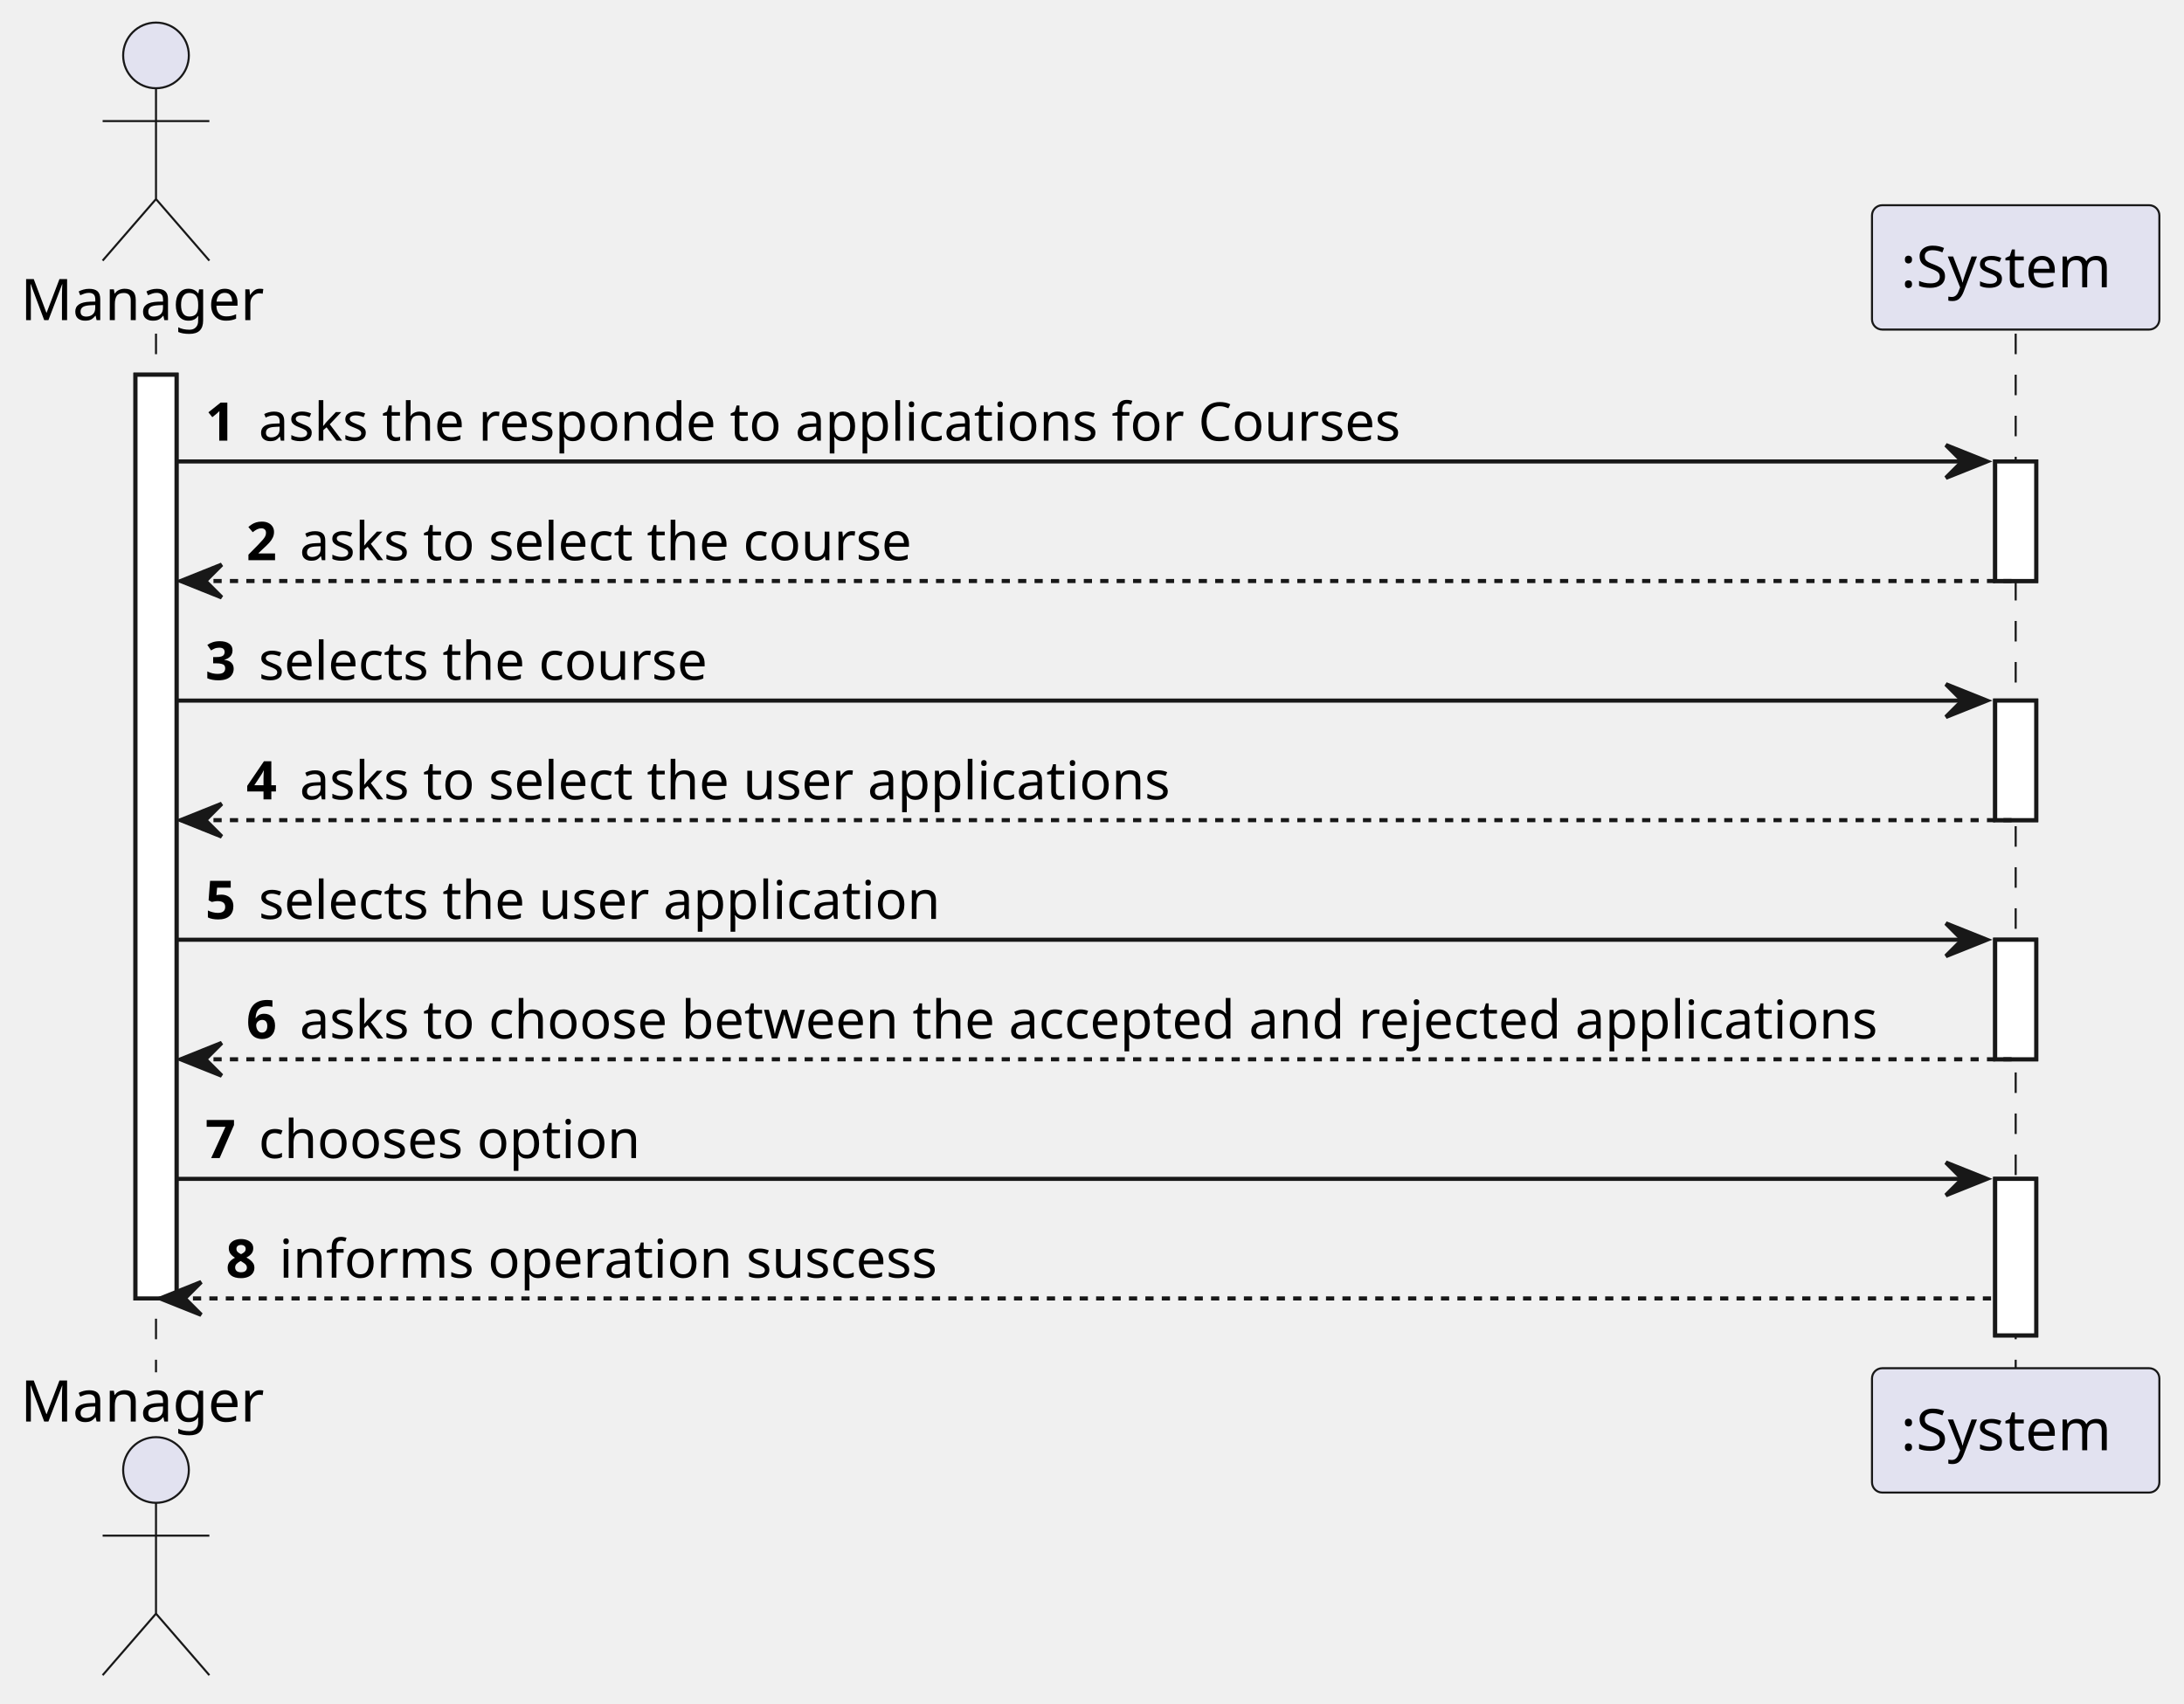
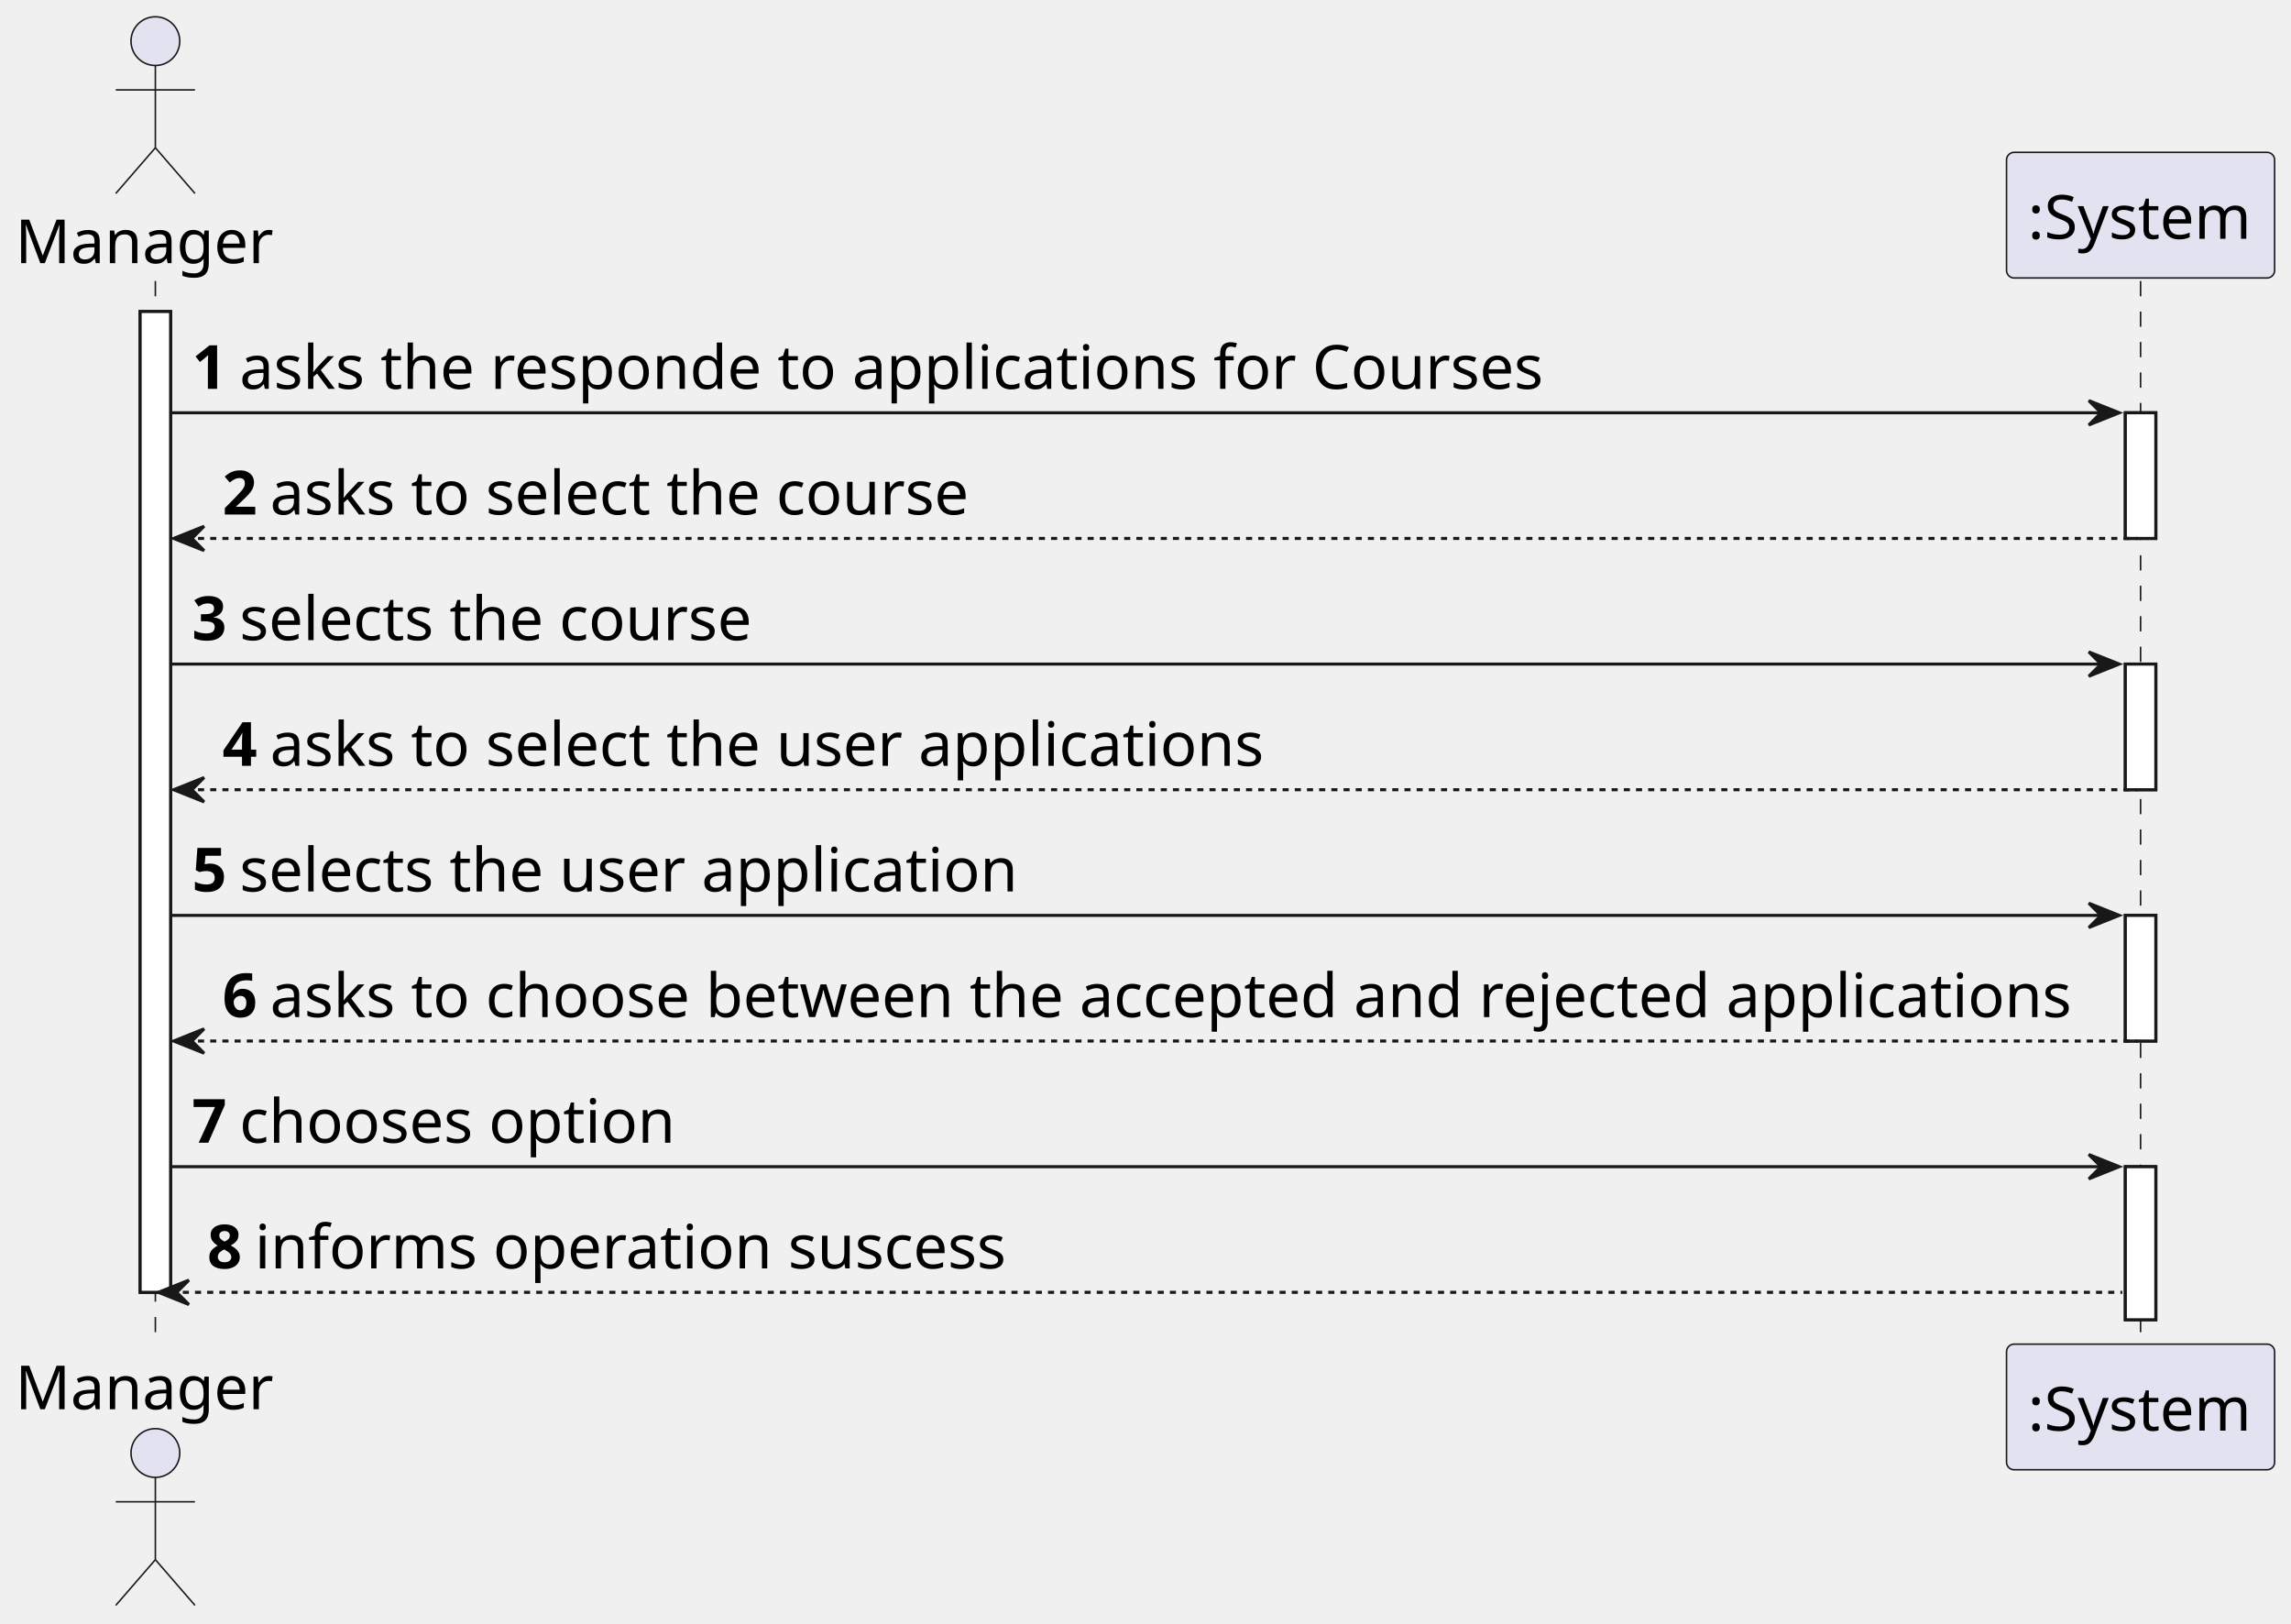
- <svg xmlns="http://www.w3.org/2000/svg" contentStyleType="text/css" height="415px" preserveAspectRatio="none" style="width:532px;height:415px;background:#FFFFFF;" version="1.1" viewBox="0 0 532 415" width="532px" zoomAndPan="magnify">
+ <svg xmlns="http://www.w3.org/2000/svg" contentStyleType="text/css" height="533px" preserveAspectRatio="none" style="width:752px;height:533px;background:#FFFFFF;" version="1.1" viewBox="0 0 752 533" width="752px" zoomAndPan="magnify">
  <defs />
  <g>
-     <rect fill="#FFFFFF" height="225.062" style="stroke:#181818;stroke-width:1.0;" width="10" x="33" y="91.297" />
-     <rect fill="#FFFFFF" height="29.133" style="stroke:#181818;stroke-width:1.0;" width="10" x="486" y="112.43" />
-     <rect fill="#FFFFFF" height="29.133" style="stroke:#181818;stroke-width:1.0;" width="10" x="486" y="170.695" />
-     <rect fill="#FFFFFF" height="29.133" style="stroke:#181818;stroke-width:1.0;" width="10" x="486" y="228.961" />
-     <rect fill="#FFFFFF" height="38.133" style="stroke:#181818;stroke-width:1.0;" width="10" x="486" y="287.227" />
-     <line style="stroke:#181818;stroke-width:0.5;stroke-dasharray:5.0,5.0;" x1="38" x2="38" y1="81.297" y2="334.359" />
-     <line style="stroke:#181818;stroke-width:0.5;stroke-dasharray:5.0,5.0;" x1="491" x2="491" y1="81.297" y2="334.359" />
-     <text fill="#000000" font-family="sans-serif" font-size="14" lengthAdjust="spacing" textLength="60" x="5" y="77.995">Manager</text>
-     <ellipse cx="38" cy="13.5" fill="#E2E2F0" rx="8" ry="8" style="stroke:#181818;stroke-width:0.5;" />
-     <path d="M38,21.5 L38,48.5 M25,29.5 L51,29.5 M38,48.5 L25,63.5 M38,48.5 L51,63.5 " fill="none" style="stroke:#181818;stroke-width:0.5;" />
-     <text fill="#000000" font-family="sans-serif" font-size="14" lengthAdjust="spacing" textLength="60" x="5" y="346.354">Manager</text>
-     <ellipse cx="38" cy="358.156" fill="#E2E2F0" rx="8" ry="8" style="stroke:#181818;stroke-width:0.5;" />
-     <path d="M38,366.156 L38,393.156 M25,374.156 L51,374.156 M38,393.156 L25,408.156 M38,393.156 L51,408.156 " fill="none" style="stroke:#181818;stroke-width:0.5;" />
-     <rect fill="#E2E2F0" height="30.297" rx="2.5" ry="2.5" style="stroke:#181818;stroke-width:0.5;" width="70" x="456" y="50" />
-     <text fill="#000000" font-family="sans-serif" font-size="14" lengthAdjust="spacing" textLength="56" x="463" y="69.995">:System</text>
-     <rect fill="#E2E2F0" height="30.297" rx="2.5" ry="2.5" style="stroke:#181818;stroke-width:0.5;" width="70" x="456" y="333.359" />
-     <text fill="#000000" font-family="sans-serif" font-size="14" lengthAdjust="spacing" textLength="56" x="463" y="353.354">:System</text>
-     <rect fill="#FFFFFF" height="225.062" style="stroke:#181818;stroke-width:1.0;" width="10" x="33" y="91.297" />
-     <rect fill="#FFFFFF" height="29.133" style="stroke:#181818;stroke-width:1.0;" width="10" x="486" y="112.43" />
-     <rect fill="#FFFFFF" height="29.133" style="stroke:#181818;stroke-width:1.0;" width="10" x="486" y="170.695" />
-     <rect fill="#FFFFFF" height="29.133" style="stroke:#181818;stroke-width:1.0;" width="10" x="486" y="228.961" />
-     <rect fill="#FFFFFF" height="38.133" style="stroke:#181818;stroke-width:1.0;" width="10" x="486" y="287.227" />
-     <polygon fill="#181818" points="474,108.43,484,112.43,474,116.43,478,112.43" style="stroke:#181818;stroke-width:1.0;" />
-     <line style="stroke:#181818;stroke-width:1.0;" x1="43" x2="480" y1="112.43" y2="112.43" />
-     <text fill="#000000" font-family="sans-serif" font-size="13" font-weight="bold" lengthAdjust="spacing" textLength="9" x="50" y="107.364">1</text>
-     <text fill="#000000" font-family="sans-serif" font-size="13" lengthAdjust="spacing" textLength="292" x="63" y="107.364">asks the responde to applications for Courses</text>
-     <polygon fill="#181818" points="54,137.562,44,141.562,54,145.562,50,141.562" style="stroke:#181818;stroke-width:1.0;" />
-     <line style="stroke:#181818;stroke-width:1.0;stroke-dasharray:2.0,2.0;" x1="48" x2="490" y1="141.562" y2="141.562" />
-     <text fill="#000000" font-family="sans-serif" font-size="13" font-weight="bold" lengthAdjust="spacing" textLength="9" x="60" y="136.497">2</text>
-     <text fill="#000000" font-family="sans-serif" font-size="13" lengthAdjust="spacing" textLength="160" x="73" y="136.497">asks to select the course</text>
-     <polygon fill="#181818" points="474,166.695,484,170.695,474,174.695,478,170.695" style="stroke:#181818;stroke-width:1.0;" />
-     <line style="stroke:#181818;stroke-width:1.0;" x1="43" x2="480" y1="170.695" y2="170.695" />
-     <text fill="#000000" font-family="sans-serif" font-size="13" font-weight="bold" lengthAdjust="spacing" textLength="9" x="50" y="165.629">3</text>
-     <text fill="#000000" font-family="sans-serif" font-size="13" lengthAdjust="spacing" textLength="117" x="63" y="165.629">selects the course</text>
-     <polygon fill="#181818" points="54,195.828,44,199.828,54,203.828,50,199.828" style="stroke:#181818;stroke-width:1.0;" />
-     <line style="stroke:#181818;stroke-width:1.0;stroke-dasharray:2.0,2.0;" x1="48" x2="490" y1="199.828" y2="199.828" />
-     <text fill="#000000" font-family="sans-serif" font-size="13" font-weight="bold" lengthAdjust="spacing" textLength="9" x="60" y="194.762">4</text>
-     <text fill="#000000" font-family="sans-serif" font-size="13" lengthAdjust="spacing" textLength="225" x="73" y="194.762">asks to select the user applications</text>
-     <polygon fill="#181818" points="474,224.961,484,228.961,474,232.961,478,228.961" style="stroke:#181818;stroke-width:1.0;" />
-     <line style="stroke:#181818;stroke-width:1.0;" x1="43" x2="480" y1="228.961" y2="228.961" />
-     <text fill="#000000" font-family="sans-serif" font-size="13" font-weight="bold" lengthAdjust="spacing" textLength="9" x="50" y="223.895">5</text>
-     <text fill="#000000" font-family="sans-serif" font-size="13" lengthAdjust="spacing" textLength="175" x="63" y="223.895">selects the user application</text>
-     <polygon fill="#181818" points="54,254.094,44,258.094,54,262.094,50,258.094" style="stroke:#181818;stroke-width:1.0;" />
-     <line style="stroke:#181818;stroke-width:1.0;stroke-dasharray:2.0,2.0;" x1="48" x2="490" y1="258.094" y2="258.094" />
-     <text fill="#000000" font-family="sans-serif" font-size="13" font-weight="bold" lengthAdjust="spacing" textLength="9" x="60" y="253.028">6</text>
-     <text fill="#000000" font-family="sans-serif" font-size="13" lengthAdjust="spacing" textLength="406" x="73" y="253.028">asks to choose between the accepted and rejected applications</text>
-     <polygon fill="#181818" points="474,283.227,484,287.227,474,291.227,478,287.227" style="stroke:#181818;stroke-width:1.0;" />
-     <line style="stroke:#181818;stroke-width:1.0;" x1="43" x2="480" y1="287.227" y2="287.227" />
-     <text fill="#000000" font-family="sans-serif" font-size="13" font-weight="bold" lengthAdjust="spacing" textLength="9" x="50" y="282.161">7</text>
-     <text fill="#000000" font-family="sans-serif" font-size="13" lengthAdjust="spacing" textLength="97" x="63" y="282.161">chooses option</text>
-     <polygon fill="#181818" points="49,312.359,39,316.359,49,320.359,45,316.359" style="stroke:#181818;stroke-width:1.0;" />
-     <line style="stroke:#181818;stroke-width:1.0;stroke-dasharray:2.0,2.0;" x1="43" x2="485" y1="316.359" y2="316.359" />
-     <text fill="#000000" font-family="sans-serif" font-size="13" font-weight="bold" lengthAdjust="spacing" textLength="9" x="55" y="311.293">8</text>
-     <text fill="#000000" font-family="sans-serif" font-size="13" lengthAdjust="spacing" textLength="168" x="68" y="311.293">informs operation suscess</text>
+     <rect fill="#FFFFFF" height="321.92" style="stroke:#181818;stroke-width:1.0;" width="10" x="46" y="102.24" />
+     <rect fill="#FFFFFF" height="41.24" style="stroke:#181818;stroke-width:1.0;" width="10" x="697.625" y="135.48" />
+     <rect fill="#FFFFFF" height="41.24" style="stroke:#181818;stroke-width:1.0;" width="10" x="697.625" y="217.96" />
+     <rect fill="#FFFFFF" height="41.24" style="stroke:#181818;stroke-width:1.0;" width="10" x="697.625" y="300.44" />
+     <rect fill="#FFFFFF" height="50.24" style="stroke:#181818;stroke-width:1.0;" width="10" x="697.625" y="382.92" />
+     <line style="stroke:#181818;stroke-width:0.5;stroke-dasharray:5.0,5.0;" x1="51" x2="51" y1="92.24" y2="442.16" />
+     <line style="stroke:#181818;stroke-width:0.5;stroke-dasharray:5.0,5.0;" x1="702.625" x2="702.625" y1="92.24" y2="442.16" />
+     <text fill="#000000" font-family="sans-serif" font-size="20" lengthAdjust="spacing" textLength="86" x="5" y="86.38">Manager</text>
+     <ellipse cx="51" cy="13.5" fill="#E2E2F0" rx="8" ry="8" style="stroke:#181818;stroke-width:0.5;" />
+     <path d="M51,21.5 L51,48.5 M38,29.5 L64,29.5 M51,48.5 L38,63.5 M51,48.5 L64,63.5 " fill="none" style="stroke:#181818;stroke-width:0.5;" />
+     <text fill="#000000" font-family="sans-serif" font-size="20" lengthAdjust="spacing" textLength="86" x="5" y="462.54">Manager</text>
+     <ellipse cx="51" cy="476.9" fill="#E2E2F0" rx="8" ry="8" style="stroke:#181818;stroke-width:0.5;" />
+     <path d="M51,484.9 L51,511.9 M38,492.9 L64,492.9 M51,511.9 L38,526.9 M51,511.9 L64,526.9 " fill="none" style="stroke:#181818;stroke-width:0.5;" />
+     <rect fill="#E2E2F0" height="41.24" rx="2.5" ry="2.5" style="stroke:#181818;stroke-width:0.5;" width="88" x="658.625" y="50" />
+     <text fill="#000000" font-family="sans-serif" font-size="20" lengthAdjust="spacing" textLength="74" x="665.625" y="78.38">:System</text>
+     <rect fill="#E2E2F0" height="41.24" rx="2.5" ry="2.5" style="stroke:#181818;stroke-width:0.5;" width="88" x="658.625" y="441.16" />
+     <text fill="#000000" font-family="sans-serif" font-size="20" lengthAdjust="spacing" textLength="74" x="665.625" y="469.54">:System</text>
+     <rect fill="#FFFFFF" height="321.92" style="stroke:#181818;stroke-width:1.0;" width="10" x="46" y="102.24" />
+     <rect fill="#FFFFFF" height="41.24" style="stroke:#181818;stroke-width:1.0;" width="10" x="697.625" y="135.48" />
+     <rect fill="#FFFFFF" height="41.24" style="stroke:#181818;stroke-width:1.0;" width="10" x="697.625" y="217.96" />
+     <rect fill="#FFFFFF" height="41.24" style="stroke:#181818;stroke-width:1.0;" width="10" x="697.625" y="300.44" />
+     <rect fill="#FFFFFF" height="50.24" style="stroke:#181818;stroke-width:1.0;" width="10" x="697.625" y="382.92" />
+     <polygon fill="#181818" points="685.625,131.48,695.625,135.48,685.625,139.48,689.625,135.48" style="stroke:#181818;stroke-width:1.0;" />
+     <line style="stroke:#181818;stroke-width:1.0;" x1="56" x2="691.625" y1="135.48" y2="135.48" />
+     <text fill="#000000" font-family="sans-serif" font-size="20" font-weight="bold" lengthAdjust="spacing" textLength="11.625" x="63" y="127.62">1</text>
+     <text fill="#000000" font-family="sans-serif" font-size="20" lengthAdjust="spacing" textLength="440" x="78.625" y="127.62">asks the responde to applications for Courses</text>
+     <polygon fill="#181818" points="67,172.72,57,176.72,67,180.72,63,176.72" style="stroke:#181818;stroke-width:1.0;" />
+     <line style="stroke:#181818;stroke-width:1.0;stroke-dasharray:2.0,2.0;" x1="61" x2="701.625" y1="176.72" y2="176.72" />
+     <text fill="#000000" font-family="sans-serif" font-size="20" font-weight="bold" lengthAdjust="spacing" textLength="11.625" x="73" y="168.86">2</text>
+     <text fill="#000000" font-family="sans-serif" font-size="20" lengthAdjust="spacing" textLength="233" x="88.625" y="168.86">asks to select the course</text>
+     <polygon fill="#181818" points="685.625,213.96,695.625,217.96,685.625,221.96,689.625,217.96" style="stroke:#181818;stroke-width:1.0;" />
+     <line style="stroke:#181818;stroke-width:1.0;" x1="56" x2="691.625" y1="217.96" y2="217.96" />
+     <text fill="#000000" font-family="sans-serif" font-size="20" font-weight="bold" lengthAdjust="spacing" textLength="11.625" x="63" y="210.1">3</text>
+     <text fill="#000000" font-family="sans-serif" font-size="20" lengthAdjust="spacing" textLength="171" x="78.625" y="210.1">selects the course</text>
+     <polygon fill="#181818" points="67,255.2,57,259.2,67,263.2,63,259.2" style="stroke:#181818;stroke-width:1.0;" />
+     <line style="stroke:#181818;stroke-width:1.0;stroke-dasharray:2.0,2.0;" x1="61" x2="701.625" y1="259.2" y2="259.2" />
+     <text fill="#000000" font-family="sans-serif" font-size="20" font-weight="bold" lengthAdjust="spacing" textLength="11.625" x="73" y="251.34">4</text>
+     <text fill="#000000" font-family="sans-serif" font-size="20" lengthAdjust="spacing" textLength="335" x="88.625" y="251.34">asks to select the user applications</text>
+     <polygon fill="#181818" points="685.625,296.44,695.625,300.44,685.625,304.44,689.625,300.44" style="stroke:#181818;stroke-width:1.0;" />
+     <line style="stroke:#181818;stroke-width:1.0;" x1="56" x2="691.625" y1="300.44" y2="300.44" />
+     <text fill="#000000" font-family="sans-serif" font-size="20" font-weight="bold" lengthAdjust="spacing" textLength="11.625" x="63" y="292.58">5</text>
+     <text fill="#000000" font-family="sans-serif" font-size="20" lengthAdjust="spacing" textLength="263" x="78.625" y="292.58">selects the user application</text>
+     <polygon fill="#181818" points="67,337.68,57,341.68,67,345.68,63,341.68" style="stroke:#181818;stroke-width:1.0;" />
+     <line style="stroke:#181818;stroke-width:1.0;stroke-dasharray:2.0,2.0;" x1="61" x2="701.625" y1="341.68" y2="341.68" />
+     <text fill="#000000" font-family="sans-serif" font-size="20" font-weight="bold" lengthAdjust="spacing" textLength="11.625" x="73" y="333.82">6</text>
+     <text fill="#000000" font-family="sans-serif" font-size="20" lengthAdjust="spacing" textLength="602" x="88.625" y="333.82">asks to choose between the accepted and rejected applications</text>
+     <polygon fill="#181818" points="685.625,378.92,695.625,382.92,685.625,386.92,689.625,382.92" style="stroke:#181818;stroke-width:1.0;" />
+     <line style="stroke:#181818;stroke-width:1.0;" x1="56" x2="691.625" y1="382.92" y2="382.92" />
+     <text fill="#000000" font-family="sans-serif" font-size="20" font-weight="bold" lengthAdjust="spacing" textLength="11.625" x="63" y="375.06">7</text>
+     <text fill="#000000" font-family="sans-serif" font-size="20" lengthAdjust="spacing" textLength="146" x="78.625" y="375.06">chooses option</text>
+     <polygon fill="#181818" points="62,420.16,52,424.16,62,428.16,58,424.16" style="stroke:#181818;stroke-width:1.0;" />
+     <line style="stroke:#181818;stroke-width:1.0;stroke-dasharray:2.0,2.0;" x1="56" x2="696.625" y1="424.16" y2="424.16" />
+     <text fill="#000000" font-family="sans-serif" font-size="20" font-weight="bold" lengthAdjust="spacing" textLength="11.625" x="68" y="416.3">8</text>
+     <text fill="#000000" font-family="sans-serif" font-size="20" lengthAdjust="spacing" textLength="255" x="83.625" y="416.3">informs operation suscess</text>
  </g>
</svg>
